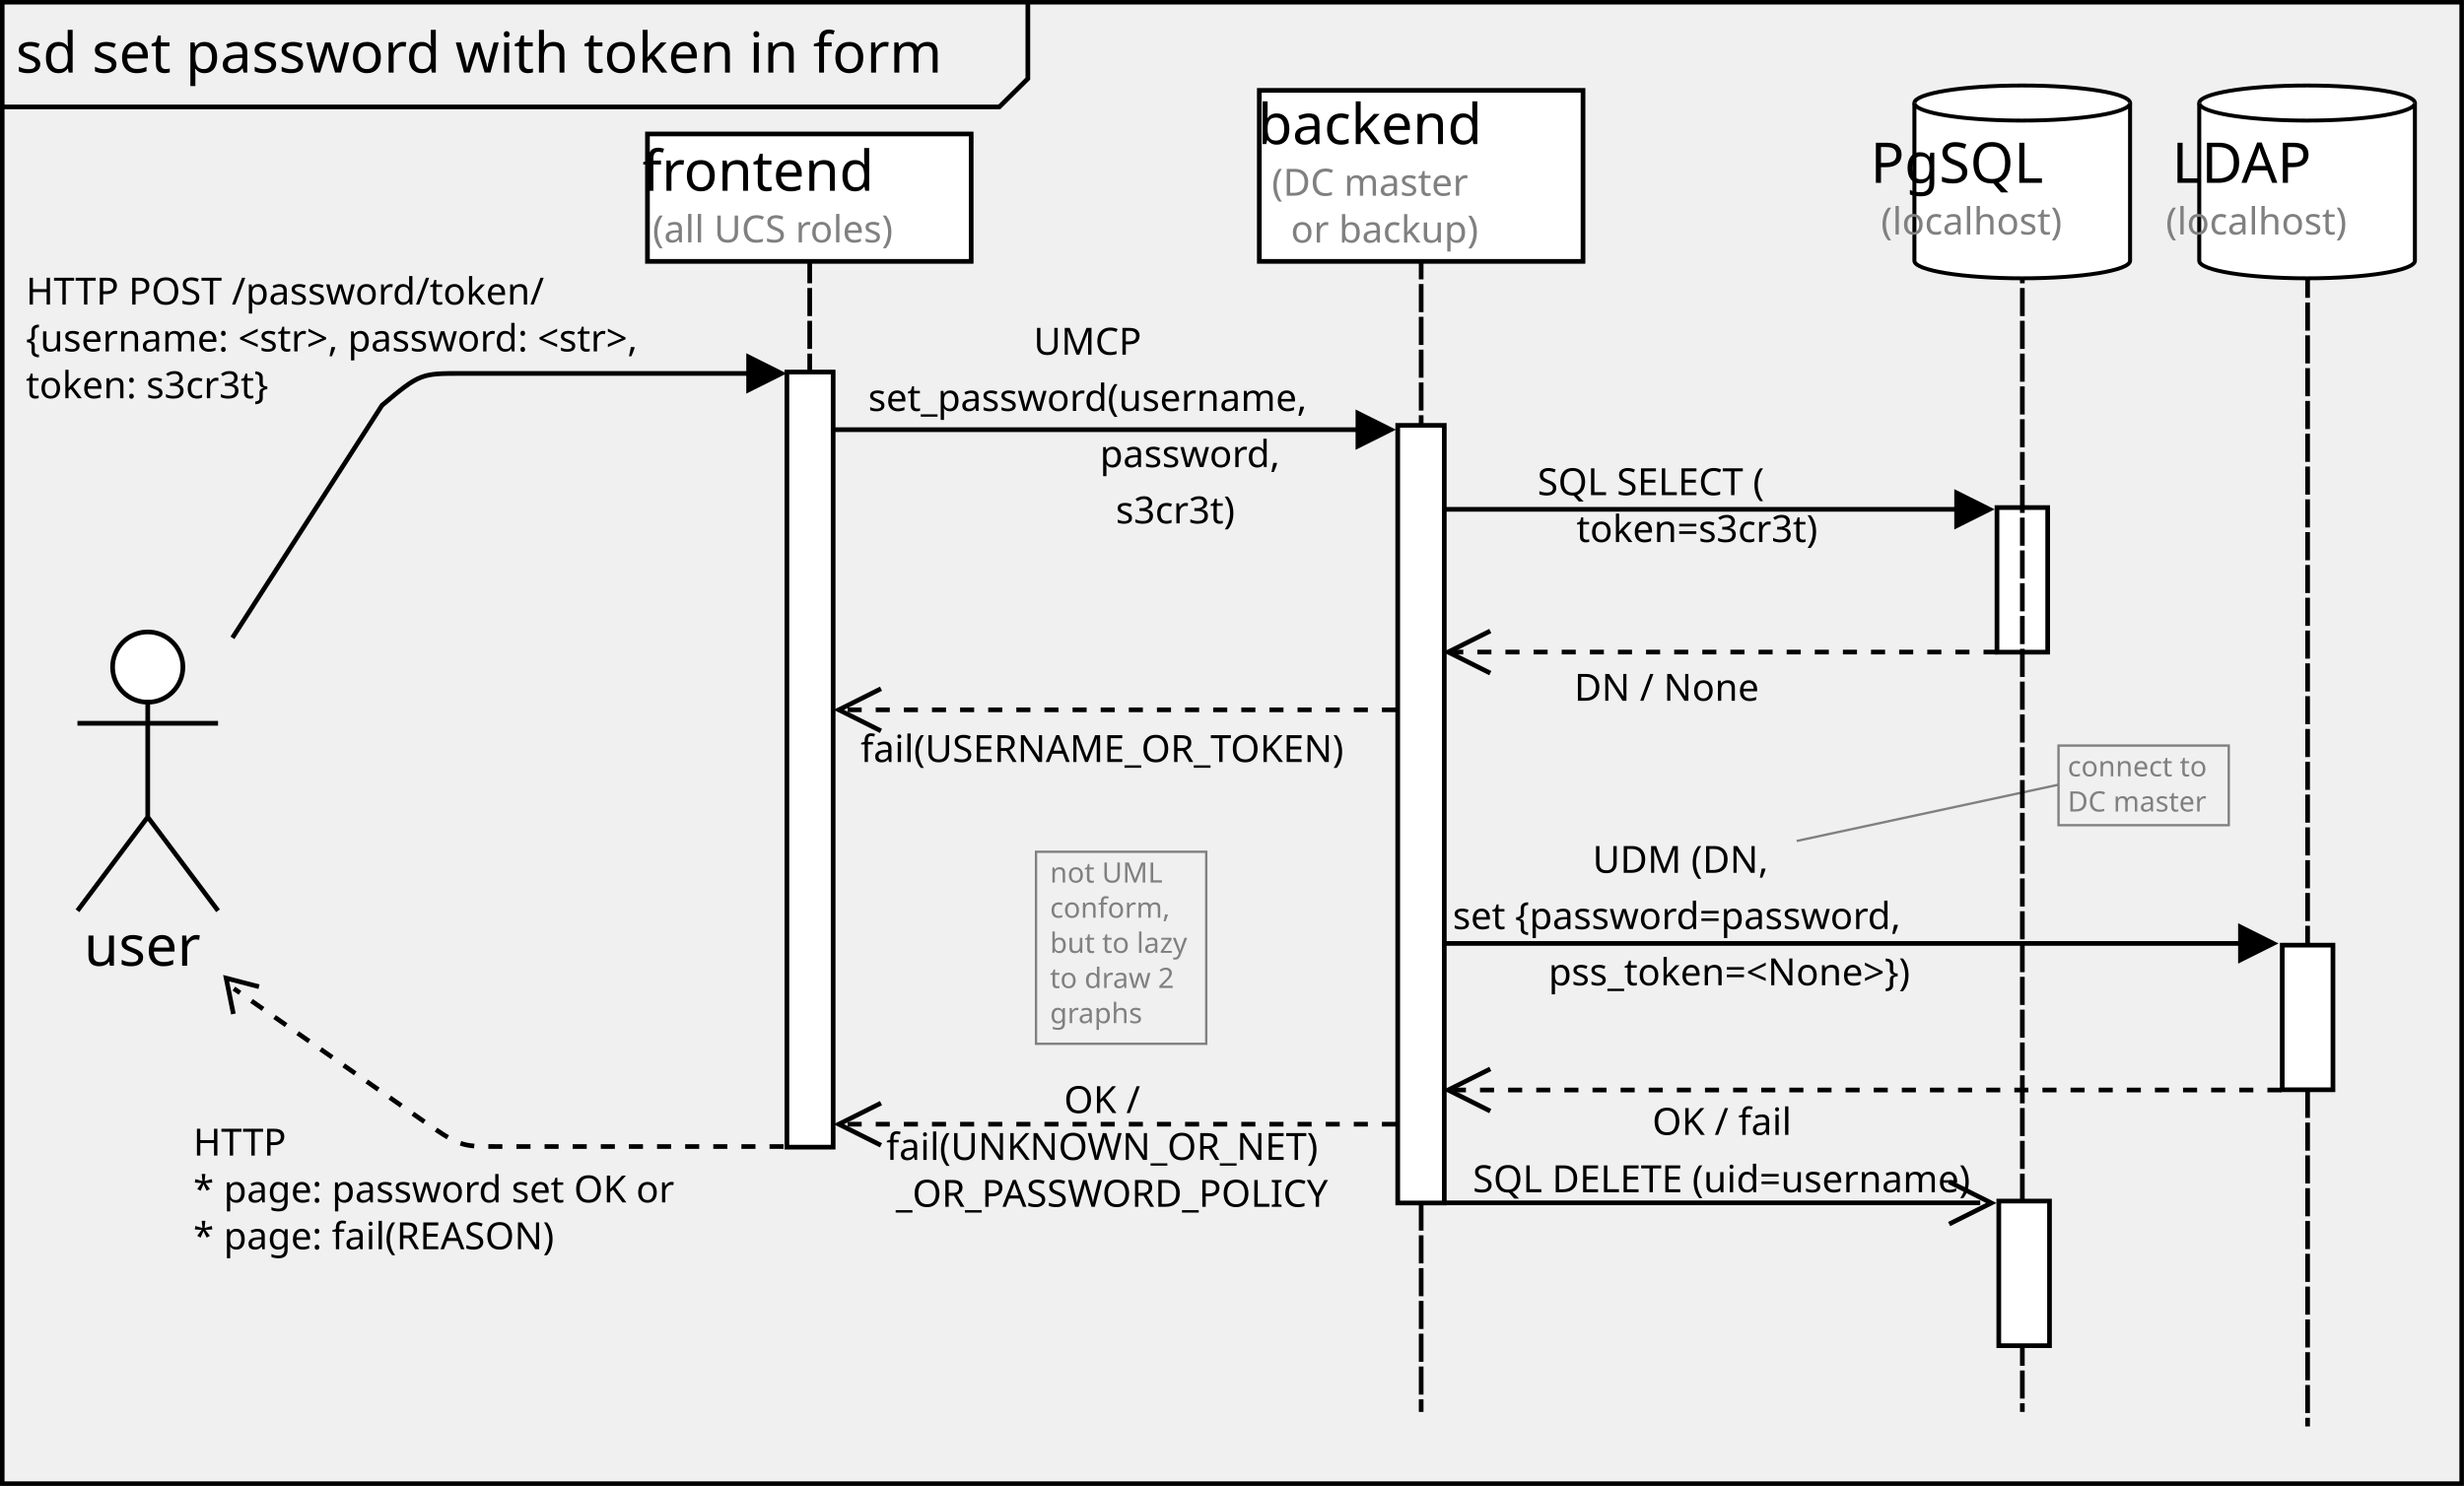
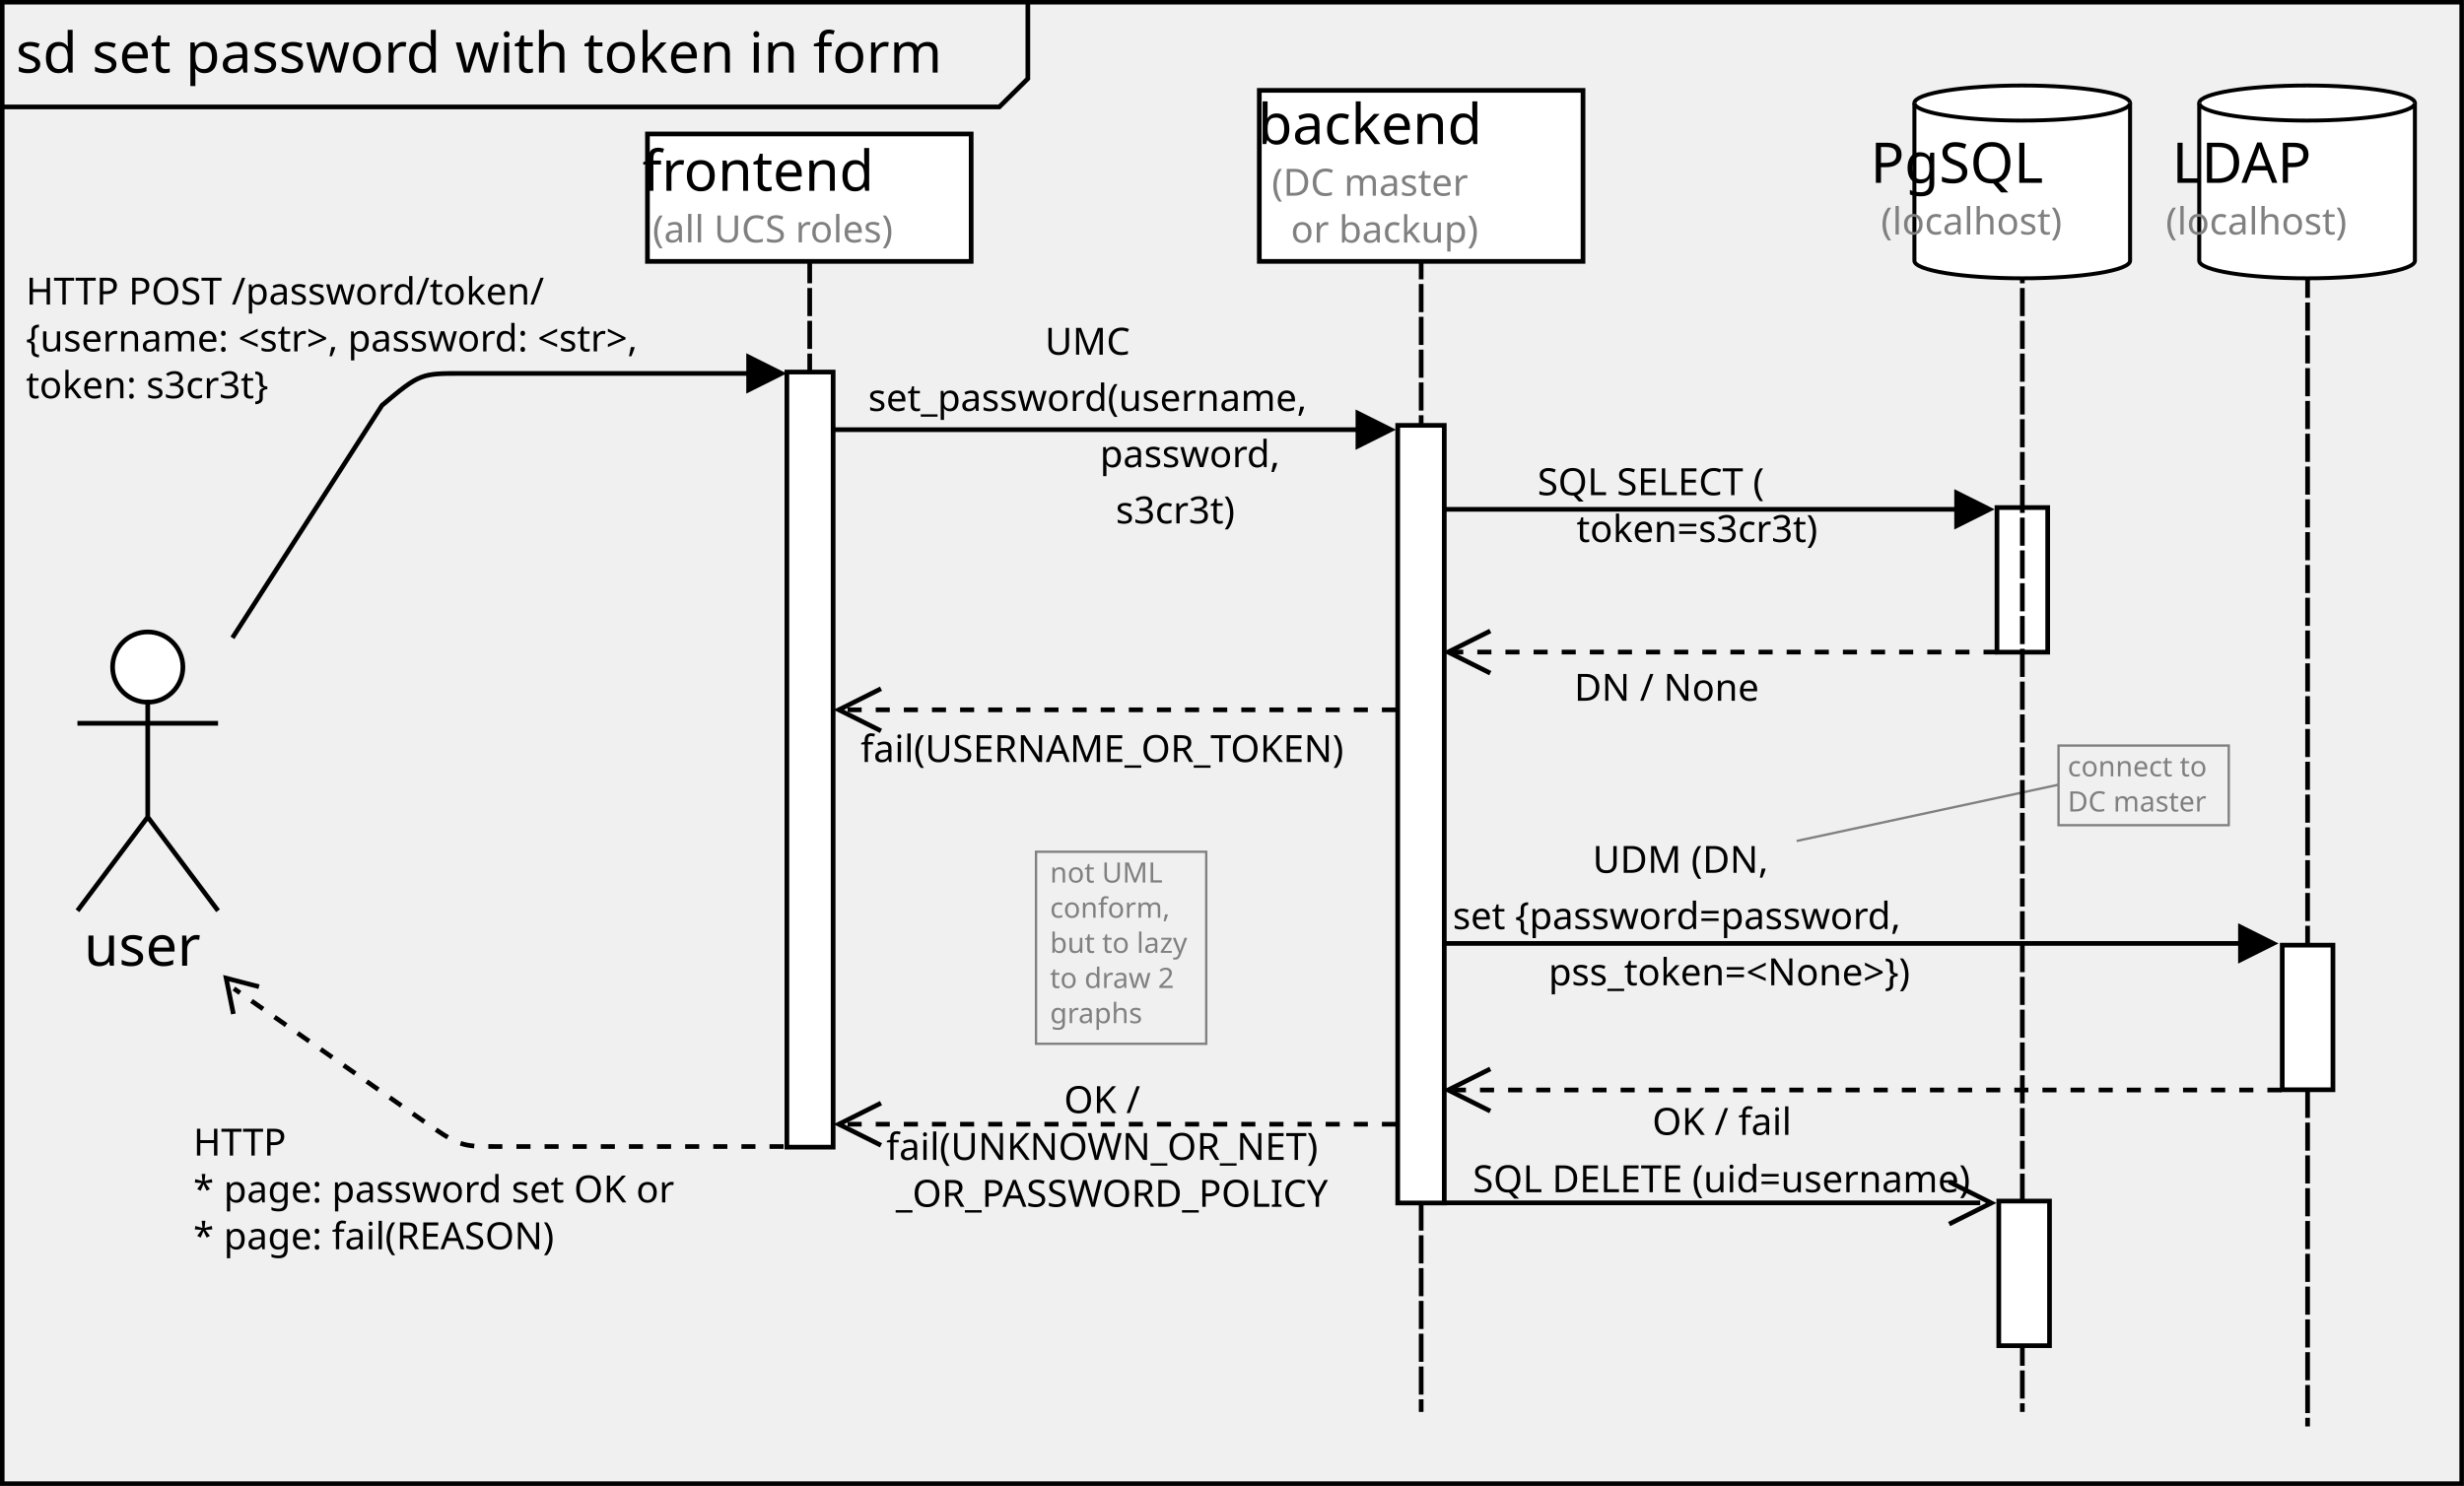
<svg xmlns="http://www.w3.org/2000/svg" width="525.719" height="317.094" version="1.1" content="%3Cmxfile%20userAgent%3D%22Mozilla%2F5.0%20(X11%3B%20Linux%20x86_64)%20AppleWebKit%2F537.36%20(KHTML%2C%20like%20Gecko)%20Chrome%2F47.0.251.0%20Safari%2F537.36%22%20type%3D%22device%22%3E%3Cdiagram%3E7Vrtb6M4E%2F9rIt1zUiMIzdvHpOnTPWlXqtSt9u5T5AQnoAXMgdNN76%2FfMXjA2JBXru3qyIeEjD3jwfP280DPuQv3DwmJvS%2FMpUFvYLn7nrPoDQb21LHgR1Bec8pwOs4J28R35aSS8OT%2FQyVR8m13vkvTykTOWMD9uEpcsyiia16hbVhQXSImWxRfEp7WJDCp33yXezl1MhiV9E%2FU33q4jD2a5iMpf0UZLt2QXcBvMhKMieGQoKzsrpx72LGEMRAjrsL9HQ3EruGG5Lf%2B%2F4bRQsmERlKRwwxSiRcS7KSOszVniaF56pFYXO7CIJ%2FgzF9own3Yn89kRYNHlvrcZxFMWTHOWahMmAX%2BVgxwFgPV42EAf2y4lGvDNIo%2BYeqfkaTyD5SFlCevMAUZpCtID7LRpX6UJkKSp1hnJGlEOsq2EFzuFVzI7arfOml4Zes2CYs4jVygPv%2FRG4wCWG3u%2Bi9wuRWXv5FMwPPdE3wnLKDp%2F3AWLKZMrOFF0gpsU6V0rB3rEVYtmJUQjJkf8SwIhvPecCEoNPEhFiiE%2BIIl3GNbFpHgsaS2Era31bjFeFTCFiNbDdsilq%2BJW1ljlLj99PXrI1CAMaEp5Yf2S89pRbKDsJ8lCfshaAFbf89IoNmfQLDwz1%2F4Z%2B9zMSAkiuuM3ne0jxxUtj5jztWjrlauOEm2oLuamgx7wF2xXbKWjFnubzTRjdW%2FHY0lmzQTSkloQLj%2FUlWgziZS%2BqPwslK0Znz8iwJyHSVPaVfYXiL0w2nSdRtXmdS6WOkkuTyNF%2BtIVSO22aBfqE5WbNpJfjdp8Dsjrn%2BXcGKJY2lMoopHjv7eCYAwD%2FyI3mCAzGCK3YclcBTlpeCbSxoSX2gjanuRJHLBF6adK7Uq7jJTLw3BkrlyJBQwIVql4uejKRuxJaBJTgBNioShK1tDOkv%2F6xIPiykMzV2SelQ4XZZeIgTOEzUl5UMyJRV%2FTkw1ahJpTjVqQjqcaqy%2BNRrdVoGcBM9XZpqxBg9tqS5KyHU0Uo0hR69XDlanlnMW1kHMt9OTklaraco2jwQlrjXiK6XJiw%2B%2BcGo8qhC4PlKujFQDVr9n2jiI0DrFOsU6xTrF3kKxX%2FCIqNdurMBHjoiO1cIR0XaMGvjt6aGupQPoYZkdGpewiMdcqO2nVsId1M6IhLSxB9TOKbQBw51giCuxlz2sP%2BMfgUyGHN0RdDkNGO4S6CMxqGL2CyLb6Q%2FifU1wj%2Bf5GSybtYI%2BdW8AGh2M78wdrlk0ZCtf8BZLjoWUD3T0sPqTCTjQWcePt3ddxOFnnxt03zUENQTBJc5r9rVWZP29Jdi%2BgPXhUUUqjKM1EQ5zZoxCkV3cNbs71l8WjjgYue8BR8zW4fOXu7rW4ceHIw1N8b4NN9nUGC%2FH9ApxTtlQ%2B1GYLI90yPNeSOvlxZEPZdGXsFP9LxQF2UZTEc0hHKIY%2FCNBB%2BkVVn9Y8Ysmr3g33KA%2FczgVq5oeMh0eFtSei6Av1oBexcifF7Mi3xzPJRDrJPBYyruS37H%2BF9HCsOER51ugBdRWCWg1eis1P%2BM5WvlNy9wPepNRb5ql2T2fcS5OBXGaLonrAv5I4a2sD9rUwEfQ%2BotDh3a%2B6Sn2ERGnNjh0ZzEEtdfhqHnfCx8MS8tVTneK5WKPRXBetKJduDr3DBhlrO%2BMHSrIYewgkmgPOzR41gDfobjcs4oafS6M0D3LEHQxjBDvyhQvKebTy3c8nfuf%3C%2Fdiagram%3E%3C%2Fmxfile%3E" id="svg2985">
  <defs id="defs2987" />
  <rect style="fill:none;stroke:#000000;stroke-width:0.967;stroke-miterlimit:4;stroke-opacity:1;stroke-dasharray:none;stroke-dashoffset:0" id="rect4211" width="524.739" height="316.14" x="0.483" y="0.472" />
  <text xml:space="preserve" style="font-size:8px;font-style:normal;font-variant:normal;font-weight:normal;font-stretch:normal;text-align:start;line-height:125%;letter-spacing:0px;word-spacing:0px;writing-mode:lr-tb;text-anchor:start;fill:#000000;fill-opacity:1;stroke:none;font-family:Sans;-inkscape-font-specification:Sans" x="328.038" y="105.668" id="text4100">
    <tspan x="328.038" y="105.668" id="tspan9140">SQL SELECT (</tspan>
    <tspan x="328.038" y="115.668" id="tspan3106">    token=s3cr3t)</tspan>
  </text>
  <path style="fill:none;stroke:#000000;stroke-width:1;stroke-linecap:butt;stroke-linejoin:miter;stroke-miterlimit:4;stroke-opacity:1;stroke-dasharray:6, 1;stroke-dashoffset:0" d="m 172.76,40.458 0,44.421" id="path4056" />
  <g id="g4068" transform="translate(-2.798339,-0.15625)">
    <rect y="28.743" x="140.94" height="27.192" width="69.067" id="rect4062" style="fill:#ffffff;fill-opacity:1;stroke:#000000;stroke-width:1;stroke-miterlimit:4;stroke-opacity:1;stroke-dasharray:none;stroke-dashoffset:0" />
    <text id="text4058" y="40.863" x="175.476" style="font-size:12px;font-style:normal;font-variant:normal;font-weight:normal;font-stretch:normal;text-align:center;line-height:125%;letter-spacing:0px;word-spacing:0px;writing-mode:lr-tb;text-anchor:middle;fill:#000000;fill-opacity:1;stroke:none;font-family:Sans;-inkscape-font-specification:Sans" xml:space="preserve">
      <tspan y="40.863" x="175.476" id="tspan4060">frontend</tspan>
      <tspan style="font-size:8px;font-style:normal;font-variant:normal;font-weight:normal;font-stretch:normal;text-align:center;line-height:125%;writing-mode:lr-tb;text-anchor:middle;fill:#808080;fill-opacity:1;font-family:Sans;-inkscape-font-specification:Sans" id="tspan3164" y="51.876" x="175.476">(all UCS roles)</tspan>
    </text>
  </g>
  <path id="path4078" d="m 303.22,53.613 0,247.689" style="fill:none;stroke:#000000;stroke-width:1;stroke-linecap:butt;stroke-linejoin:miter;stroke-miterlimit:4;stroke-opacity:1;stroke-dasharray:6, 1;stroke-dashoffset:0" />
  <g id="g4074" transform="translate(-3.100794,-0.15625)">
    <rect style="fill:#ffffff;fill-opacity:1;stroke:#000000;stroke-width:1;stroke-miterlimit:4;stroke-opacity:1;stroke-dasharray:none;stroke-dashoffset:0" id="rect4082" width="69.067" height="36.494" x="271.787" y="19.44" />
    <text xml:space="preserve" style="font-size:12px;font-style:normal;font-variant:normal;font-weight:normal;font-stretch:normal;text-align:center;line-height:125%;letter-spacing:0px;word-spacing:0px;writing-mode:lr-tb;text-anchor:middle;fill:#000000;fill-opacity:1;stroke:none;font-family:Sans;-inkscape-font-specification:Sans" x="306.32" y="30.907" id="text4084">
      <tspan id="tspan4086" x="306.32" y="30.907">backend</tspan>
      <tspan style="font-size:8px;font-style:normal;font-variant:normal;font-weight:normal;font-stretch:normal;text-align:center;line-height:125%;writing-mode:lr-tb;text-anchor:middle;fill:#808080;fill-opacity:1;font-family:Sans;-inkscape-font-specification:Sans" id="tspan3166" x="306.32" y="41.92">(DC master</tspan>
      <tspan style="font-size:8px;font-style:normal;font-variant:normal;font-weight:normal;font-stretch:normal;text-align:center;line-height:125%;writing-mode:lr-tb;text-anchor:middle;fill:#808080;fill-opacity:1;font-family:Sans;-inkscape-font-specification:Sans" id="tspan3168" x="306.32" y="51.92">or backup)</tspan>
    </text>
  </g>
  <g id="g4273" transform="translate(-7.627975,51.72575)">
    <text id="text4257" y="154.353" x="25.545" style="font-size:12px;font-style:normal;font-variant:normal;font-weight:normal;font-stretch:normal;text-align:start;line-height:125%;letter-spacing:0px;word-spacing:0px;writing-mode:lr-tb;text-anchor:start;fill:#000000;fill-opacity:1;stroke:none;font-family:Sans;-inkscape-font-specification:Sans" xml:space="preserve">
      <tspan y="154.353" x="25.545" id="tspan4259">user</tspan>
    </text>
    <g transform="translate(-1.349123,-32.87197)" id="g4106">
      <ellipse style="fill:#ffffff;stroke:#000000" d="m 47.5,123 c 0,4.142 -3.358,7.5 -7.5,7.5 -4.142,0 -7.5,-3.358 -7.5,-7.5 0,-4.142 3.358,-7.5 7.5,-7.5 4.142,0 7.5,3.358 7.5,7.5 z" id="ellipse2991" pointer-events="none" ry="7.5" rx="7.5" cy="123" cx="40" transform="translate(0.5,0.5)" />
      <path style="fill:none;stroke:#000000;stroke-miterlimit:10" id="path2993" pointer-events="none" stroke-miterlimit="10" d="m 40.5,130.5 0,25 m 0,-20 -15,0 m 15,0 15,0 m -15,20 -15,20 m 15,-20 15,20" />
    </g>
  </g>
  <rect style="fill:#ffffff;stroke:#000000" id="rect3003" pointer-events="none" height="165.407" width="9.869" y="79.396" x="167.891" />
  <g id="g4048" transform="translate(12.34559,34.19097)">
    <path d="M 37.247,101.927 69.153,52.314 C 77.286,45.446 77.515,45.5 86.314,45.5 l 61.066,0" stroke-miterlimit="10" pointer-events="none" id="path3013" style="fill:none;stroke:#000000;stroke-miterlimit:10" />
    <path d="m 154.38,45.5 -7,3.5 0,-7 z" stroke-miterlimit="10" pointer-events="none" id="path3015" style="fill:#000000;stroke:#000000;stroke-miterlimit:10" />
  </g>
  <g id="g4052" transform="translate(12.34559,-5.986816)">
    <path d="m 154.841,250.654 -61.341,0 c -7.442,0 -7.746,0.025 -16.224,-5.934 L 37.553,216.95" stroke-miterlimit="10" pointer-events="none" id="path3025" style="fill:none;stroke:#000000;stroke-miterlimit:10;stroke-dasharray:3, 3" />
    <path d="m 42.915,216.549 -7.007,-1.822 1.54,7.644" stroke-miterlimit="10" pointer-events="none" id="path3027" style="fill:none;stroke:#000000;stroke-miterlimit:10" />
  </g>
  <rect style="fill:#ffffff;stroke:#000000" id="rect3037" pointer-events="none" height="165.945" width="9.933" y="90.772" x="298.22" />
  <g id="g4044" transform="translate(12.34559,46.19097)">
    <path d="m 165.5,45.5 111.88,0" stroke-miterlimit="10" pointer-events="none" id="path3047" style="fill:none;stroke:#000000;stroke-miterlimit:10" />
    <path d="m 284.38,45.5 -7,3.5 0,-7 z" stroke-miterlimit="10" pointer-events="none" id="path3049" style="fill:#000000;stroke:#000000;stroke-miterlimit:10" />
  </g>
  <g id="g4032" transform="translate(15.44638,-115.5276)" />
  <rect style="fill:#ffffff;stroke:#000000" id="rect3071" pointer-events="none" height="30.859" width="10.822" y="108.313" x="426.075" />
  <g id="g4040" transform="translate(20.0838,48.19097)">
    <path d="M 288.31,60.5 397.38,60.5" stroke-miterlimit="10" pointer-events="none" id="path3081" style="fill:none;stroke:#000000;stroke-miterlimit:10" />
    <path d="m 404.38,60.5 -7,3.5 0,-7 z" stroke-miterlimit="10" pointer-events="none" id="path3083" style="fill:#000000;stroke:#000000;stroke-miterlimit:10" />
  </g>
  <g id="g4036" transform="translate(12.34559,-106.3498)">
    <path d="M 413.857,245.5 297.74,245.5" stroke-miterlimit="10" pointer-events="none" id="path3093" style="fill:none;stroke:#000000;stroke-miterlimit:10;stroke-dasharray:3, 3" />
    <path d="m 305.62,241 -9,4.5 9,4.5" stroke-miterlimit="10" pointer-events="none" id="path3095" style="fill:none;stroke:#000000;stroke-miterlimit:10" />
  </g>
  <text xml:space="preserve" style="font-size:8px;font-style:normal;font-variant:normal;font-weight:normal;font-stretch:normal;text-align:start;line-height:125%;letter-spacing:0px;word-spacing:0px;writing-mode:lr-tb;text-anchor:start;fill:#000000;fill-opacity:1;stroke:none;font-family:Sans;-inkscape-font-specification:Sans" x="5.527" y="64.99" id="text4028">
    <tspan x="5.527" y="64.99" id="tspan4345">HTTP POST /password/token/</tspan>
    <tspan x="5.527" y="74.99" id="tspan6767">{username: &lt;str&gt;, password: &lt;str&gt;,</tspan>
    <tspan x="5.527" y="84.99" id="tspan3451">token: s3cr3t}</tspan>
  </text>
  <text id="text4130" y="149.539" x="335.877" style="font-size:8px;font-style:normal;font-variant:normal;font-weight:normal;font-stretch:normal;text-align:start;line-height:125%;letter-spacing:0px;word-spacing:0px;writing-mode:lr-tb;text-anchor:start;fill:#000000;fill-opacity:1;stroke:none;font-family:Sans;-inkscape-font-specification:Sans" xml:space="preserve">
    <tspan y="149.539" x="335.877" id="tspan4209">DN / None</tspan>
  </text>
  <text xml:space="preserve" style="font-size:8px;font-style:normal;font-variant:normal;font-weight:normal;font-stretch:normal;text-align:center;line-height:150%;letter-spacing:0px;word-spacing:0px;writing-mode:lr-tb;text-anchor:middle;fill:#000000;fill-opacity:1;stroke:none;font-family:Sans;-inkscape-font-specification:Sans" x="237.243" y="75.697" id="text4100-5">
-     <tspan x="237.243" y="75.697" id="tspan4104-3">UMCP</tspan>
+     <tspan x="237.243" y="75.697" id="tspan4104-3">UMC</tspan>
    <tspan x="237.243" y="87.697" id="tspan4164">set_password(username,</tspan>
    <tspan x="237.243" y="99.697" id="tspan3423">                     password,</tspan>
    <tspan x="237.243" y="111.697" id="tspan3421">                s3cr3t)</tspan>
  </text>
  <text id="text4199" y="246.595" x="41.237" style="font-size:8px;font-style:normal;font-variant:normal;font-weight:normal;font-stretch:normal;text-align:start;line-height:125%;letter-spacing:0px;word-spacing:0px;writing-mode:lr-tb;text-anchor:start;fill:#000000;fill-opacity:1;stroke:none;font-family:Sans;-inkscape-font-specification:Sans" xml:space="preserve">
    <tspan y="246.595" x="41.237" id="tspan4201">HTTP</tspan>
    <tspan y="256.595" x="41.237" id="tspan4203">* page: password set OK or</tspan>
    <tspan y="266.595" x="41.237" id="tspan4207">* page: fail(REASON)</tspan>
  </text>
  <text xml:space="preserve" style="font-size:12px;font-style:normal;font-variant:normal;font-weight:normal;font-stretch:normal;text-align:start;line-height:125%;letter-spacing:0px;word-spacing:0px;writing-mode:lr-tb;text-anchor:start;fill:#000000;fill-opacity:1;stroke:none;font-family:Sans;-inkscape-font-specification:Sans" x="3.39" y="15.492" id="text4213">
    <tspan id="tspan4215" x="3.39" y="15.492">sd set password with token in form</tspan>
  </text>
  <path style="fill:none;stroke:#000000;stroke-width:1px;stroke-linecap:butt;stroke-linejoin:miter;stroke-opacity:1" d="m 0.548,22.818 212.663,0 6.09,-6.03 0,-16.444" id="path4280" />
  <text id="text4408" y="186.265" x="363.755" style="font-size:8px;font-style:normal;font-variant:normal;font-weight:normal;font-stretch:normal;text-align:center;line-height:150%;letter-spacing:0px;word-spacing:0px;writing-mode:lr-tb;text-anchor:middle;fill:#000000;fill-opacity:1;stroke:none;font-family:Sans;-inkscape-font-specification:Sans" xml:space="preserve">
    <tspan id="tspan4412" y="186.265" x="363.755">UDM (DN,</tspan>
    <tspan y="198.265" x="365.029" id="tspan4446">set {password=password,  </tspan>
    <tspan y="210.265" x="363.755" id="tspan3430">        pss_token=&lt;None&gt;})</tspan>
  </text>
  <g transform="translate(80.64619,140.828)" id="g4416">
    <path style="fill:none;stroke:#000000;stroke-miterlimit:10" id="path4418" pointer-events="none" stroke-miterlimit="10" d="M 227.77,60.5 397.38,60.5" />
    <path style="fill:#000000;stroke:#000000;stroke-miterlimit:10" id="path4420" pointer-events="none" stroke-miterlimit="10" d="m 404.38,60.5 -7,3.5 0,-7 z" />
  </g>
  <g transform="translate(12.34559,-12.89052)" id="g4422">
    <path style="fill:none;stroke:#000000;stroke-miterlimit:10;stroke-dasharray:3, 3" id="path4424" pointer-events="none" stroke-miterlimit="10" d="M 474.428,245.5 297.74,245.5" />
    <path style="fill:none;stroke:#000000;stroke-miterlimit:10" id="path4426" pointer-events="none" stroke-miterlimit="10" d="m 305.62,241 -9,4.5 9,4.5" />
  </g>
  <text xml:space="preserve" style="font-size:8px;font-style:normal;font-variant:normal;font-weight:normal;font-stretch:normal;text-align:start;line-height:125%;letter-spacing:0px;word-spacing:0px;writing-mode:lr-tb;text-anchor:start;fill:#000000;fill-opacity:1;stroke:none;font-family:Sans;-inkscape-font-specification:Sans" x="352.539" y="242.176" id="text4428">
    <tspan id="tspan4434" x="352.539" y="242.176">OK / fail</tspan>
  </text>
  <g transform="translate(61.62828,94.60238)" id="g3426">
    <rect style="fill:none;stroke:#808080;stroke-width:0.5;stroke-miterlimit:4;stroke-opacity:1;stroke-dasharray:none;stroke-dashoffset:0" id="rect3428" width="36.32" height="16.995" x="377.579" y="64.5" />
    <text xml:space="preserve" style="font-size:6px;font-style:normal;font-variant:normal;font-weight:normal;font-stretch:normal;text-align:start;line-height:125%;letter-spacing:0px;word-spacing:0px;writing-mode:lr-tb;text-anchor:start;fill:#808080;fill-opacity:1;stroke:none;font-family:Sans;-inkscape-font-specification:Sans" x="379.523" y="71.069" id="text3430">
      <tspan x="379.523" y="71.069" id="tspan3436">connect to</tspan>
      <tspan x="379.523" y="78.569" id="tspan3445">DC master</tspan>
    </text>
  </g>
  <path id="path3438" d="m 439.128,167.47 -55.793,11.994" style="fill:none;stroke:#808080;stroke-width:0.5;stroke-linecap:butt;stroke-linejoin:miter;stroke-miterlimit:4;stroke-opacity:1;stroke-dasharray:none" />
  <path style="fill:none;stroke:#000000;stroke-miterlimit:10;stroke-dasharray:3, 3" id="path3481" pointer-events="none" stroke-miterlimit="10" d="m 297.846,239.905 -117.76,0" />
  <path style="fill:none;stroke:#000000;stroke-miterlimit:10" id="path3483" pointer-events="none" stroke-miterlimit="10" d="m 187.966,235.405 -9,4.5 9,4.5" />
  <text xml:space="preserve" style="font-size:8px;font-style:normal;font-variant:normal;font-weight:normal;font-stretch:normal;text-align:center;line-height:125%;letter-spacing:0px;word-spacing:0px;writing-mode:lr-tb;text-anchor:middle;fill:#000000;fill-opacity:1;stroke:none;font-family:Sans;-inkscape-font-specification:Sans" x="240.344" y="237.53" id="text3485">
    <tspan x="240.344" y="237.53" id="tspan3487">OK /</tspan>
    <tspan id="tspan3453" x="240.344" y="247.53">fail(UNKNOWN_OR_NET)</tspan>
    <tspan x="240.344" y="257.53" id="tspan3287">_OR_PASSWORD_POLICY</tspan>
  </text>
  <text xml:space="preserve" style="font-size:8px;font-style:normal;font-variant:normal;font-weight:normal;font-stretch:normal;text-align:end;line-height:125%;letter-spacing:0px;word-spacing:0px;writing-mode:lr-tb;text-anchor:end;fill:#000000;fill-opacity:1;stroke:none;font-family:Sans;-inkscape-font-specification:Sans" x="426.619" y="254.416" id="text3712">
    <tspan x="426.619" y="254.416" id="tspan3716">SQL DELETE (uid=username)</tspan>
  </text>
  <g transform="translate(5.03705,-1.099327)" id="g3748">
    <path d="m 410.832,253.315 9,4.5 -9,4.5" stroke-miterlimit="10" pointer-events="none" id="path3738" style="fill:none;stroke:#000000;stroke-miterlimit:10" />
    <path d="m 303.161,257.787 114.303,0" stroke-miterlimit="10" pointer-events="none" id="path3732" style="fill:none;stroke:#000000;stroke-miterlimit:10" />
  </g>
  <g id="g3489" transform="translate(172.2742,-63.41882)">
    <path style="fill:none;stroke:#000000;stroke-miterlimit:10;stroke-dasharray:3, 3" id="path3491" pointer-events="none" stroke-miterlimit="10" d="m 285.5,370.878 -117.76,0" transform="translate(-159.9286,-155.9853)" />
    <path style="fill:none;stroke:#000000;stroke-miterlimit:10" id="path3493" pointer-events="none" stroke-miterlimit="10" d="m 175.62,366.378 -9,4.5 9,4.5" transform="translate(-159.9286,-155.9853)" />
    <text xml:space="preserve" style="font-size:8px;font-style:normal;font-variant:normal;font-weight:normal;font-stretch:normal;text-align:center;line-height:125%;letter-spacing:0px;word-spacing:0px;writing-mode:lr-tb;text-anchor:middle;fill:#000000;fill-opacity:1;stroke:none;font-family:Sans;-inkscape-font-specification:Sans" x="68.07" y="226.029" id="text3495">
      <tspan x="68.07" y="226.029" id="tspan3497">fail(USERNAME_OR_TOKEN)</tspan>
    </text>
  </g>
  <g transform="translate(-156.5347,117.269)" id="g3499">
    <rect style="fill:none;stroke:#808080;stroke-width:0.5;stroke-miterlimit:4;stroke-opacity:1;stroke-dasharray:none;stroke-dashoffset:0" id="rect3501" width="36.32" height="40.976" x="377.579" y="64.5" />
    <text xml:space="preserve" style="font-size:6px;font-style:normal;font-variant:normal;font-weight:normal;font-stretch:normal;text-align:start;line-height:125%;letter-spacing:0px;word-spacing:0px;writing-mode:lr-tb;text-anchor:start;fill:#808080;fill-opacity:1;stroke:none;font-family:Sans;-inkscape-font-specification:Sans" x="380.564" y="71.069" id="text3503">
      <tspan x="380.564" y="71.069" id="tspan3509">not UML</tspan>
      <tspan x="380.564" y="78.569" id="tspan3518">conform,</tspan>
      <tspan x="380.564" y="86.069" id="tspan3520">but to lazy</tspan>
      <tspan x="380.564" y="93.569" id="tspan3522">to draw 2</tspan>
      <tspan x="380.564" y="101.069" id="tspan3524">graphs</tspan>
    </text>
  </g>
  <g id="g9110">
    <path id="path4090" d="m 431.486,40.458 0,260.844" style="fill:none;stroke:#000000;stroke-width:1;stroke-linecap:butt;stroke-linejoin:miter;stroke-miterlimit:4;stroke-opacity:1;stroke-dasharray:6, 1;stroke-dashoffset:0" />
    <g transform="translate(6.219091,-0.8572181)" id="g5942">
      <g id="g2168" xml:space="preserve" style="fill:#ffffff;fill-opacity:1;stroke:#000000;stroke-width:1.001;stroke-miterlimit:10.433;stroke-dasharray:none" transform="matrix(0.8520564,0,0,-0.8311646,359.2971,98.39693)">
        <path id="path2170" d="m 50.398,50.398 v 40.5 c 0,2.485 12.102,4.5 27,4.5 14.899,0 27.002,-2.015 27.002,-4.5 v -40.5 c 0,-2.48 -12.103,-4.5 -27.002,-4.5 -14.898,0 -27,2.02 -27,4.5 z" style="fill:#ffffff;fill-opacity:1;stroke-width:1.001;stroke-miterlimit:10.433;stroke-dasharray:none" />
        <path id="path2172" d="m 50.398,90.898 0.036,-0.231 0.104,-0.228 0.172,-0.225 0.237,-0.221 0.302,-0.218 0.364,-0.213 0.425,-0.209 0.484,-0.204 0.541,-0.199 0.597,-0.194 0.65,-0.189 0.703,-0.182 0.753,-0.177 0.802,-0.17 0.849,-0.163 0.894,-0.157 0.938,-0.149 0.98,-0.141 1.021,-0.134 1.058,-0.126 1.096,-0.117 1.13,-0.108 1.165,-0.1 1.195,-0.09 1.226,-0.081 1.254,-0.071 1.281,-0.061 1.306,-0.05 1.329,-0.04 1.35,-0.028 1.37,-0.018 1.388,-0.006 c 14.899,0 27.002,2.02 27.002,4.5" style="fill:#ffffff;fill-opacity:1;stroke-width:1.001;stroke-miterlimit:10.433;stroke-dasharray:none" />
      </g>
      <text xml:space="preserve" style="font-size:12px;font-style:normal;font-variant:normal;font-weight:normal;font-stretch:normal;text-align:center;line-height:125%;letter-spacing:0px;word-spacing:0px;writing-mode:lr-tb;text-anchor:middle;fill:#000000;fill-opacity:1;stroke:none;font-family:Sans;-inkscape-font-specification:Sans" x="425.344" y="39.878" id="text4096-6">
        <tspan id="tspan4098-7" x="425.344" y="39.878">PgSQL</tspan>
        <tspan x="425.344" y="50.891" id="tspan3170-1" style="font-size:8px;font-style:normal;font-variant:normal;font-weight:normal;font-stretch:normal;text-align:center;line-height:125%;writing-mode:lr-tb;text-anchor:middle;fill:#808080;fill-opacity:1;font-family:Sans;-inkscape-font-specification:Sans">(localhost)</tspan>
      </text>
    </g>
  </g>
  <g id="g9448" transform="translate(60.86256,3.100794)">
    <path style="fill:none;stroke:#000000;stroke-width:1;stroke-linecap:butt;stroke-linejoin:miter;stroke-miterlimit:4;stroke-opacity:1;stroke-dasharray:6, 1;stroke-dashoffset:0" d="m 431.486,40.458 0,260.844" id="path9450" />
    <g id="g9452" transform="translate(6.129078,-3.958012)">
      <g transform="matrix(0.8520564,0,0,-0.8311646,359.2971,98.39693)" style="fill:#ffffff;fill-opacity:1;stroke:#000000;stroke-width:1.001;stroke-miterlimit:10.433;stroke-dasharray:none" xml:space="preserve" id="g9454">
        <path style="fill:#ffffff;fill-opacity:1;stroke-width:1.001;stroke-miterlimit:10.433;stroke-dasharray:none" d="m 50.398,50.398 v 40.5 c 0,2.485 12.102,4.5 27,4.5 14.899,0 27.002,-2.015 27.002,-4.5 v -40.5 c 0,-2.48 -12.103,-4.5 -27.002,-4.5 -14.898,0 -27,2.02 -27,4.5 z" id="path9456" />
        <path style="fill:#ffffff;fill-opacity:1;stroke-width:1.001;stroke-miterlimit:10.433;stroke-dasharray:none" d="m 50.398,90.898 0.036,-0.231 0.104,-0.228 0.172,-0.225 0.237,-0.221 0.302,-0.218 0.364,-0.213 0.425,-0.209 0.484,-0.204 0.541,-0.199 0.597,-0.194 0.65,-0.189 0.703,-0.182 0.753,-0.177 0.802,-0.17 0.849,-0.163 0.894,-0.157 0.938,-0.149 0.98,-0.141 1.021,-0.134 1.058,-0.126 1.096,-0.117 1.13,-0.108 1.165,-0.1 1.195,-0.09 1.226,-0.081 1.254,-0.071 1.281,-0.061 1.306,-0.05 1.329,-0.04 1.35,-0.028 1.37,-0.018 1.388,-0.006 c 14.899,0 27.002,2.02 27.002,4.5" id="path9458" />
      </g>
      <text id="text9460" y="39.878" x="425.344" style="font-size:12px;font-style:normal;font-variant:normal;font-weight:normal;font-stretch:normal;text-align:center;line-height:125%;letter-spacing:0px;word-spacing:0px;writing-mode:lr-tb;text-anchor:middle;fill:#000000;fill-opacity:1;stroke:none;font-family:Sans;-inkscape-font-specification:Sans" xml:space="preserve">
        <tspan y="39.878" x="425.344" id="tspan9462">LDAP</tspan>
        <tspan style="font-size:8px;font-style:normal;font-variant:normal;font-weight:normal;font-stretch:normal;text-align:center;line-height:125%;writing-mode:lr-tb;text-anchor:middle;fill:#808080;fill-opacity:1;font-family:Sans;-inkscape-font-specification:Sans" id="tspan9464" y="50.891" x="425.344">(localhost)</tspan>
      </text>
    </g>
  </g>
  <rect x="486.938" y="201.696" width="10.822" height="30.859" pointer-events="none" id="rect4414" style="fill:#ffffff;stroke:#000000" />
  <rect style="fill:#ffffff;stroke:#000000" id="rect3728" pointer-events="none" height="30.859" width="10.822" y="256.31" x="426.461" />
</svg>
